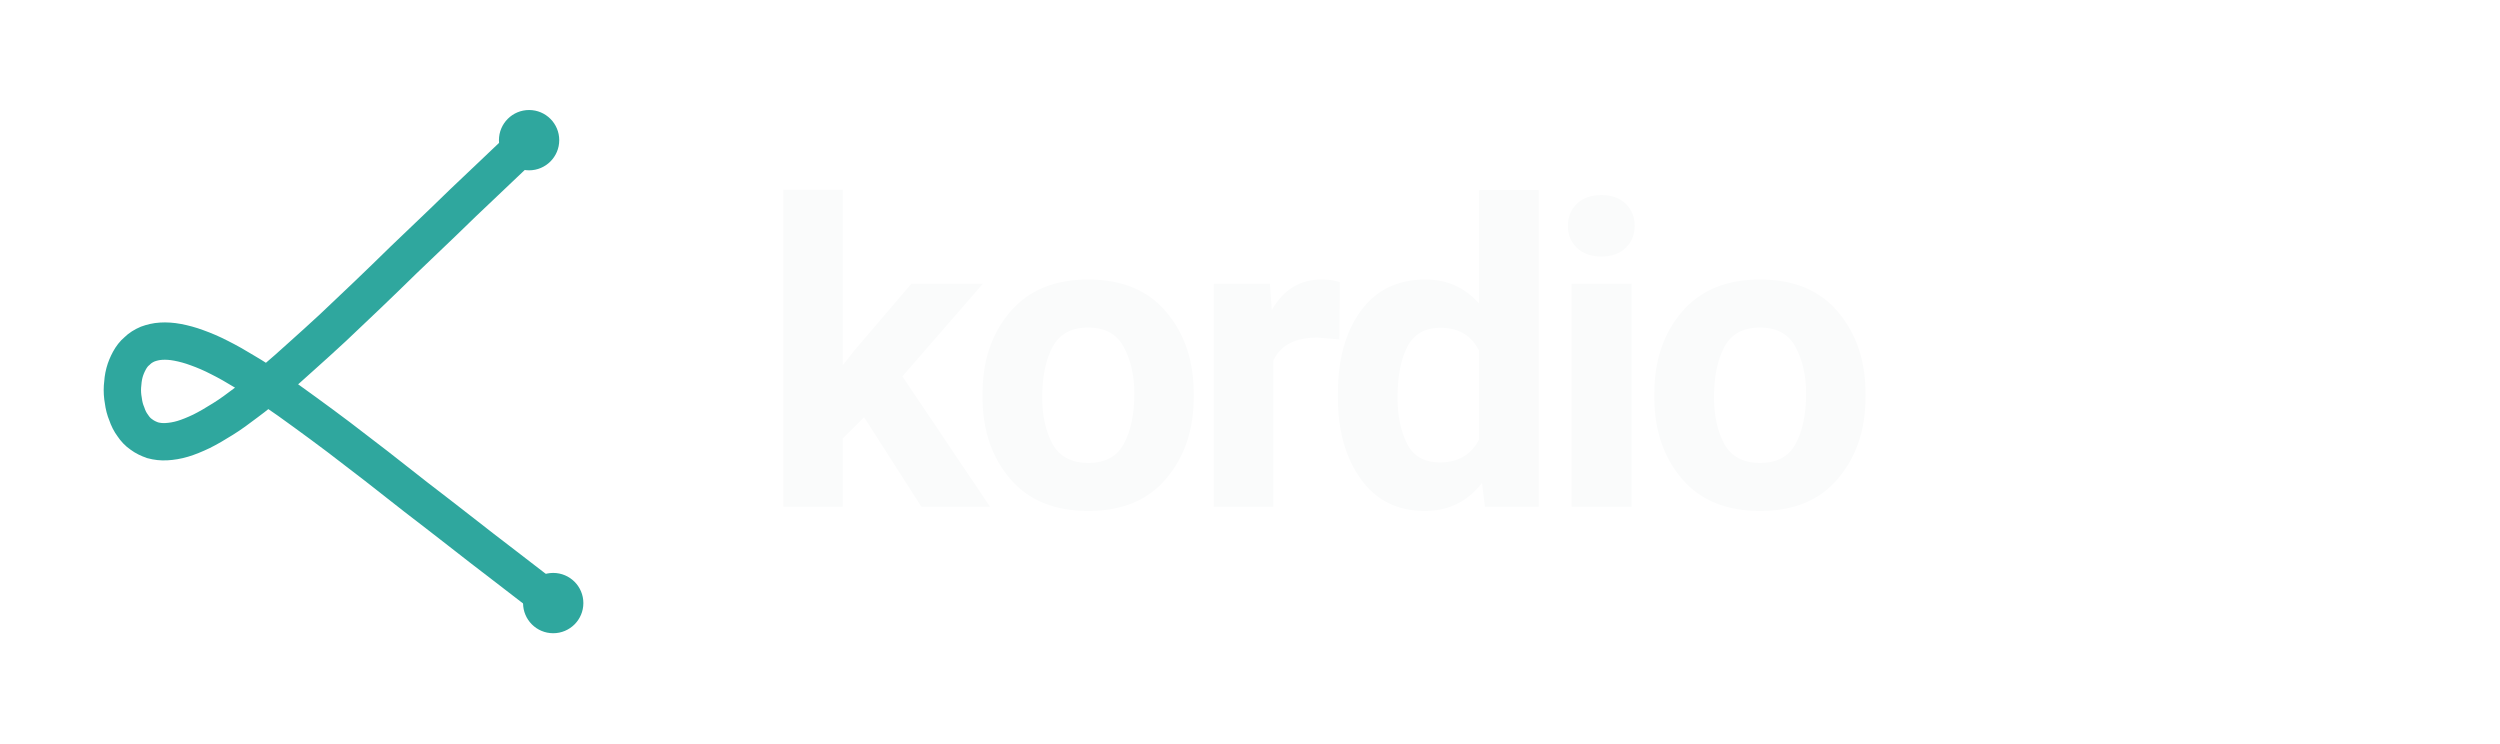
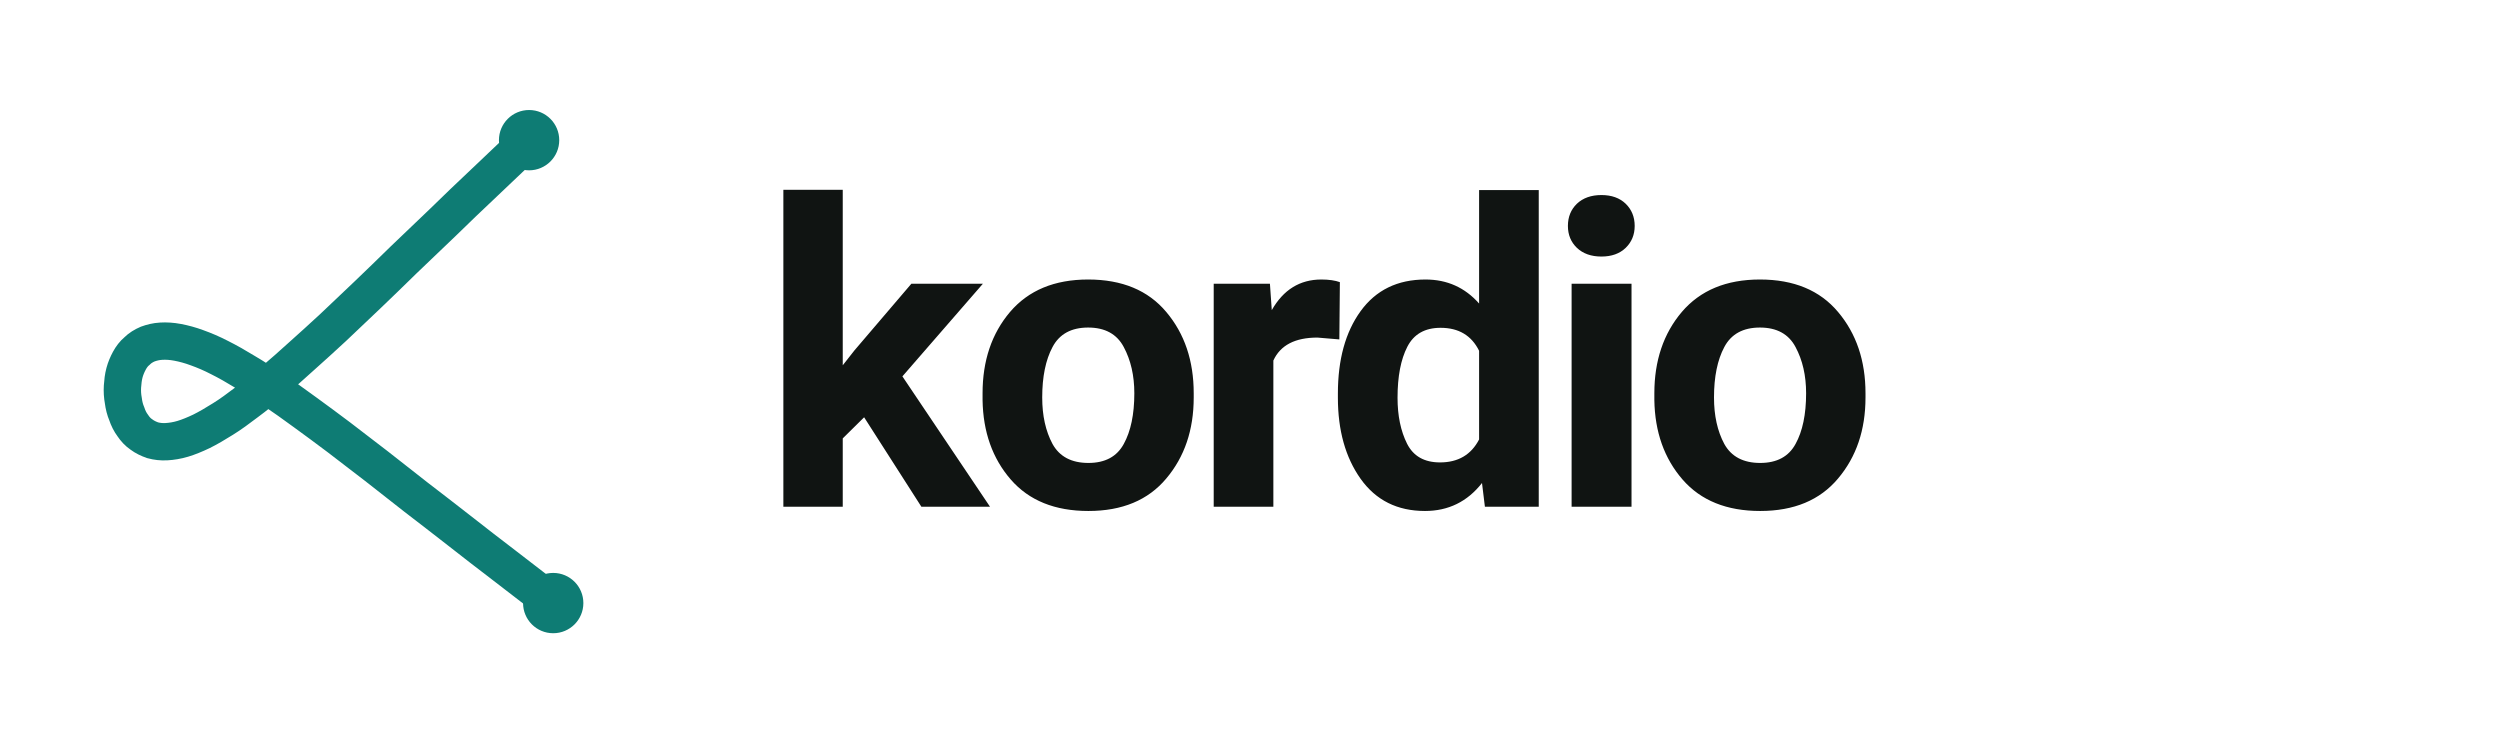
<svg xmlns="http://www.w3.org/2000/svg" width="148" height="44" viewBox="0 0 148 44" fill="none" role="img" aria-label="Kordio">
-   <g transform="translate(3 5) scale(0.17)" fill="#2FA79E" stroke="#2FA79E" stroke-width="13" stroke-linecap="round">
+   <g transform="translate(3 5) scale(0.17)" fill="#0E7C74" stroke="#0E7C74" stroke-width="13" stroke-linecap="round">
    <path fill="none" d="M166.6 19.4C164 21.9 156.1 29.3 151.1 34.1C146.1 38.8 141.2 43.5 136.6 48C131.9 52.5 127.3 56.9 122.9 61.1C118.5 65.4 114.3 69.5 110.2 73.4C106.1 77.3 102.2 81 98.4 84.6C94.6 88.1 90.9 91.5 87.4 94.6C84 97.7 80.6 100.7 77.4 103.4C74.2 106 71.2 108.5 68.2 110.7C65.3 112.9 62.6 114.9 60 116.5C57.3 118.2 54.9 119.6 52.5 120.8C50.2 121.9 48 122.8 46 123.4C44 124 42.1 124.3 40.3 124.4C38.6 124.5 37 124.3 35.5 123.9C34.1 123.4 32.8 122.8 31.6 121.9C30.4 121.1 29.4 120 28.6 118.8C27.7 117.6 27 116.2 26.5 114.7C25.9 113.3 25.5 111.7 25.3 110.1C25 108.5 24.9 106.8 25 105.2C25.1 103.6 25.3 101.9 25.7 100.4C26.1 98.9 26.7 97.5 27.4 96.2C28.1 94.9 29 93.7 30.1 92.8C31.1 91.8 32.4 91 33.8 90.4C35.2 89.9 36.7 89.5 38.5 89.4C40.2 89.3 42.1 89.4 44.2 89.8C46.3 90.2 48.6 90.8 51 91.7C53.5 92.6 56.1 93.7 58.8 95.1C61.6 96.5 64.6 98.2 67.7 100.1C70.8 101.9 74.1 104.1 77.6 106.4C81 108.7 84.7 111.3 88.5 114.1C92.3 116.8 96.2 119.8 100.4 122.9C104.5 126 108.8 129.4 113.3 132.8C117.8 136.3 122.4 139.9 127.2 143.7C132.1 147.4 137 151.3 142.2 155.3C147.3 159.3 152.6 163.4 158.1 167.6C163.6 171.9 172.2 178.4 175 180.6" />
    <circle cx="166.6" cy="19.4" r="10.5" stroke="none" />
    <circle cx="175" cy="180.6" r="10.5" stroke="none" />
  </g>
-   <text x="45" y="30" font-family="Geist, ui-sans-serif, -apple-system, BlinkMacSystemFont, 'Segoe UI', Roboto, sans-serif" font-size="25" font-weight="600" letter-spacing="-1" fill="#FAFBFB">kordio</text>
+   <text x="45" y="30" font-family="Geist, ui-sans-serif, -apple-system, BlinkMacSystemFont, 'Segoe UI', Roboto, sans-serif" font-size="25" font-weight="600" letter-spacing="-1" fill="#101412">kordio</text>
</svg>
